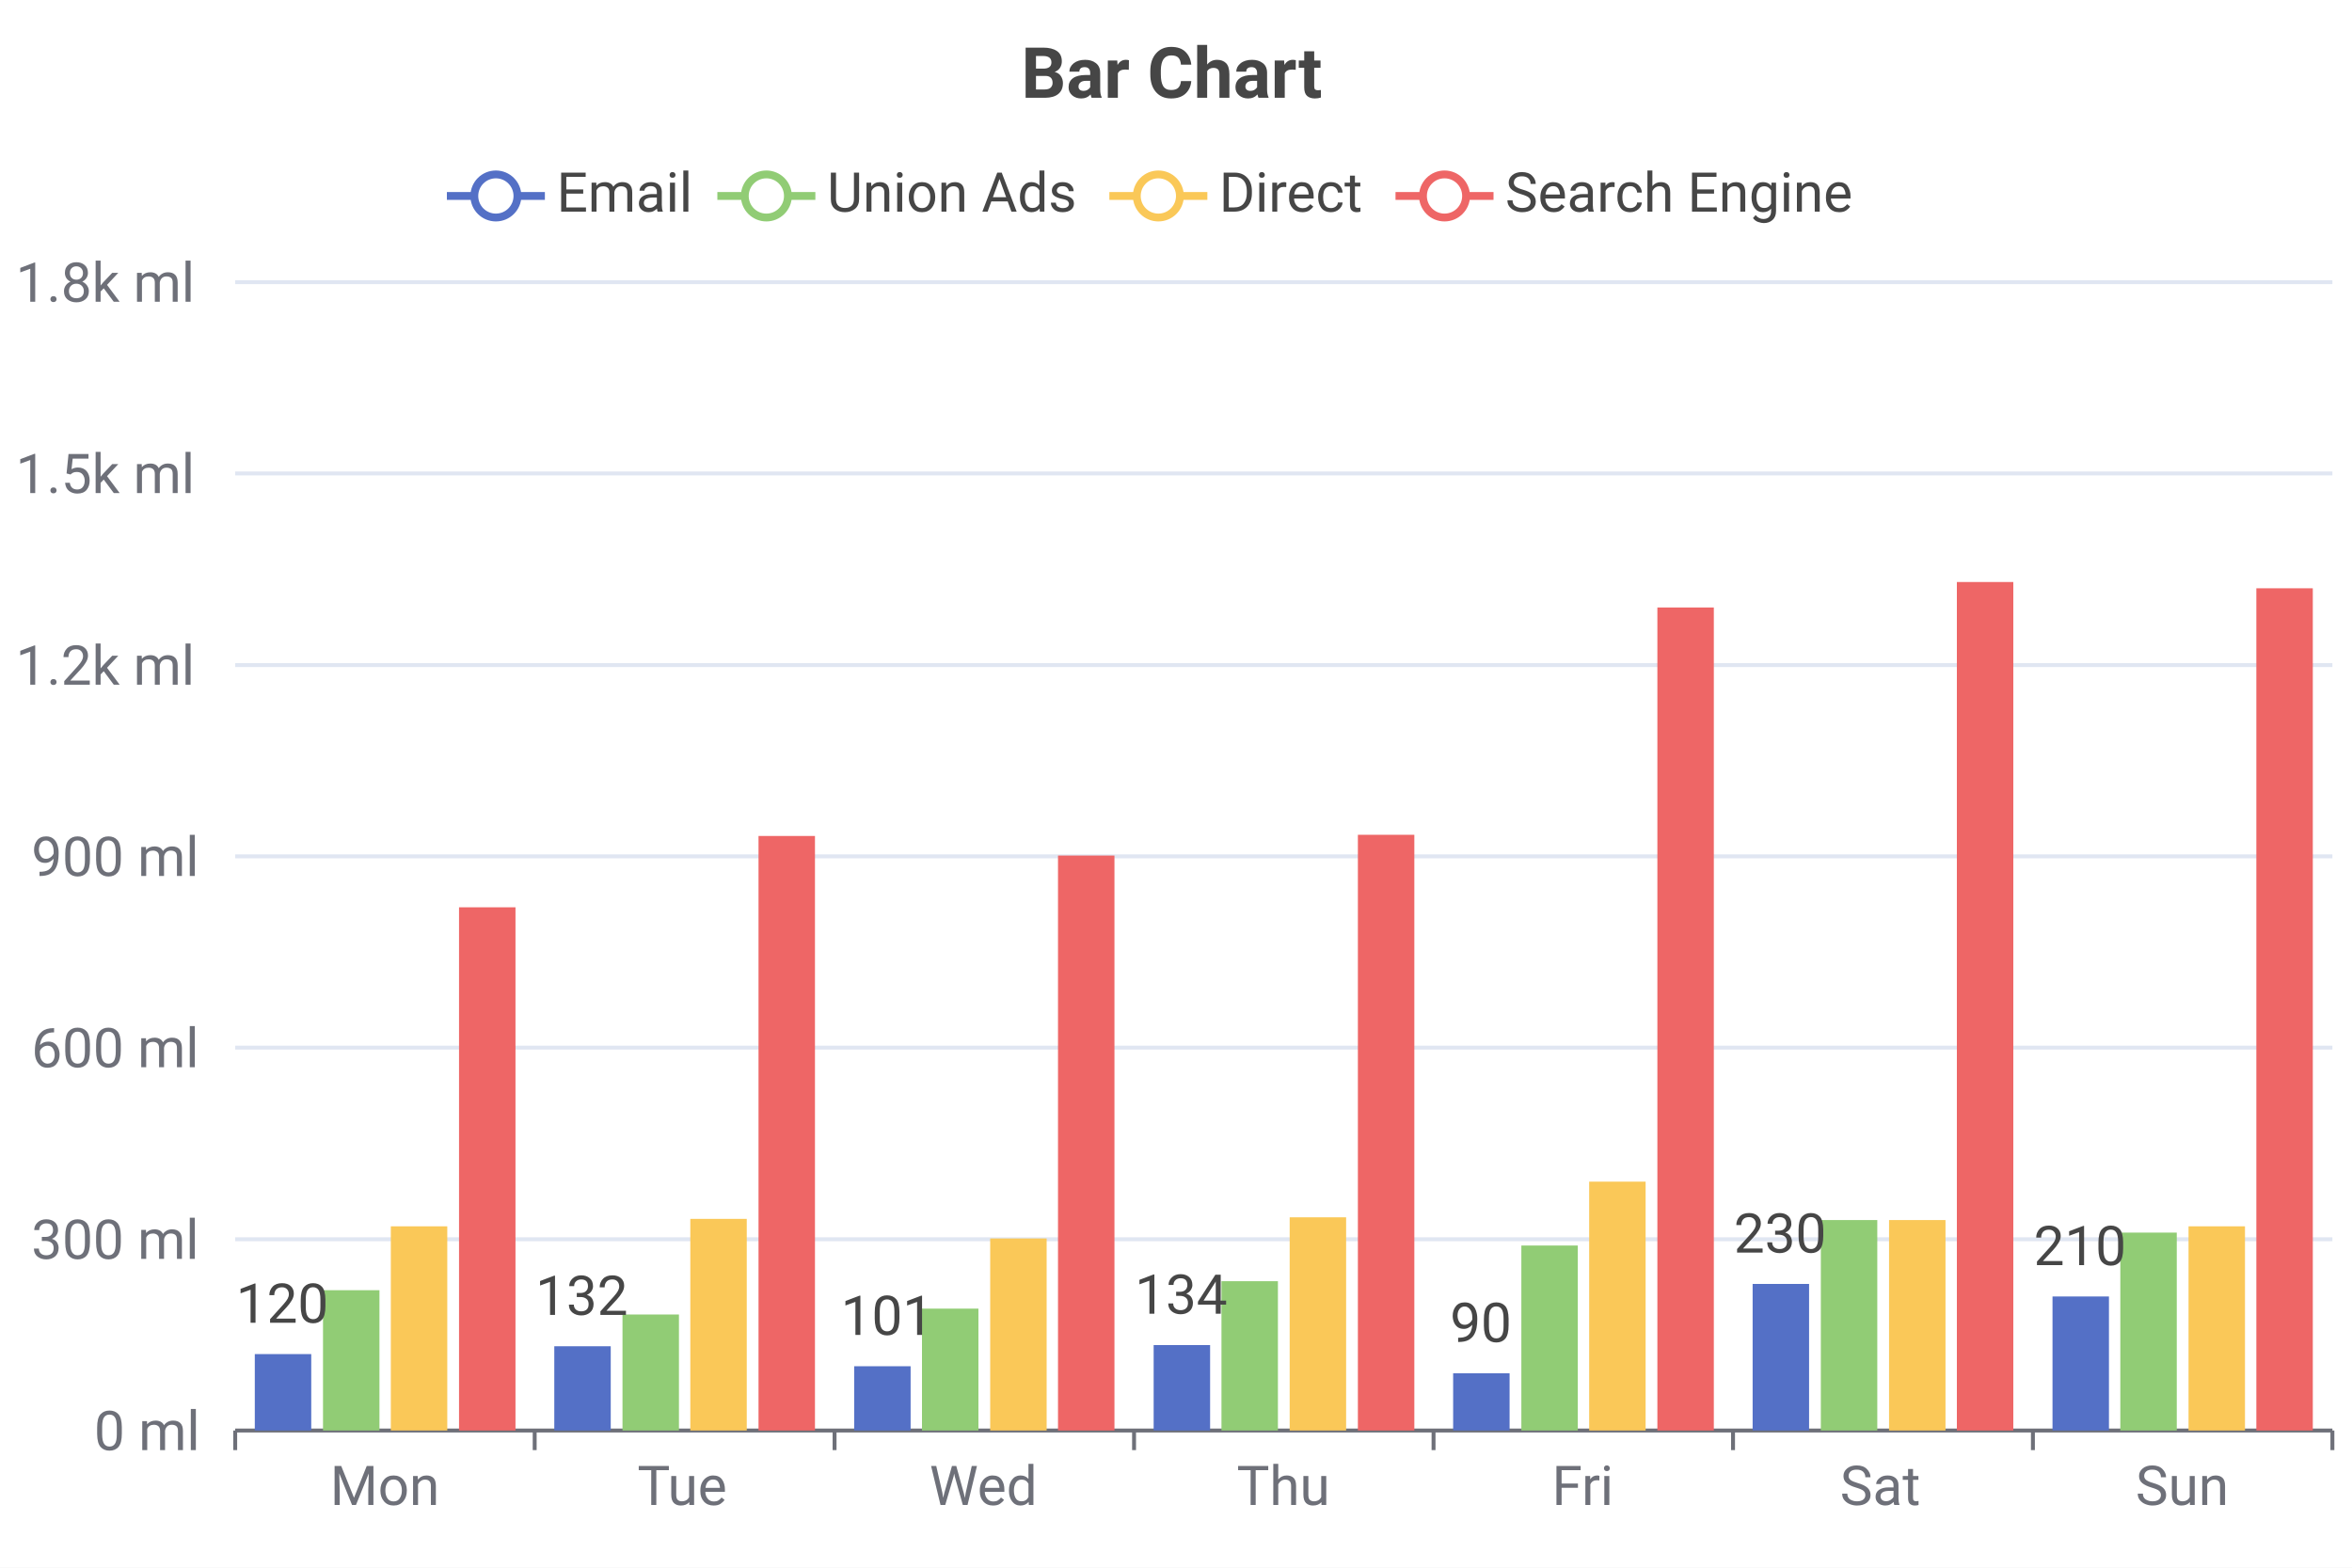
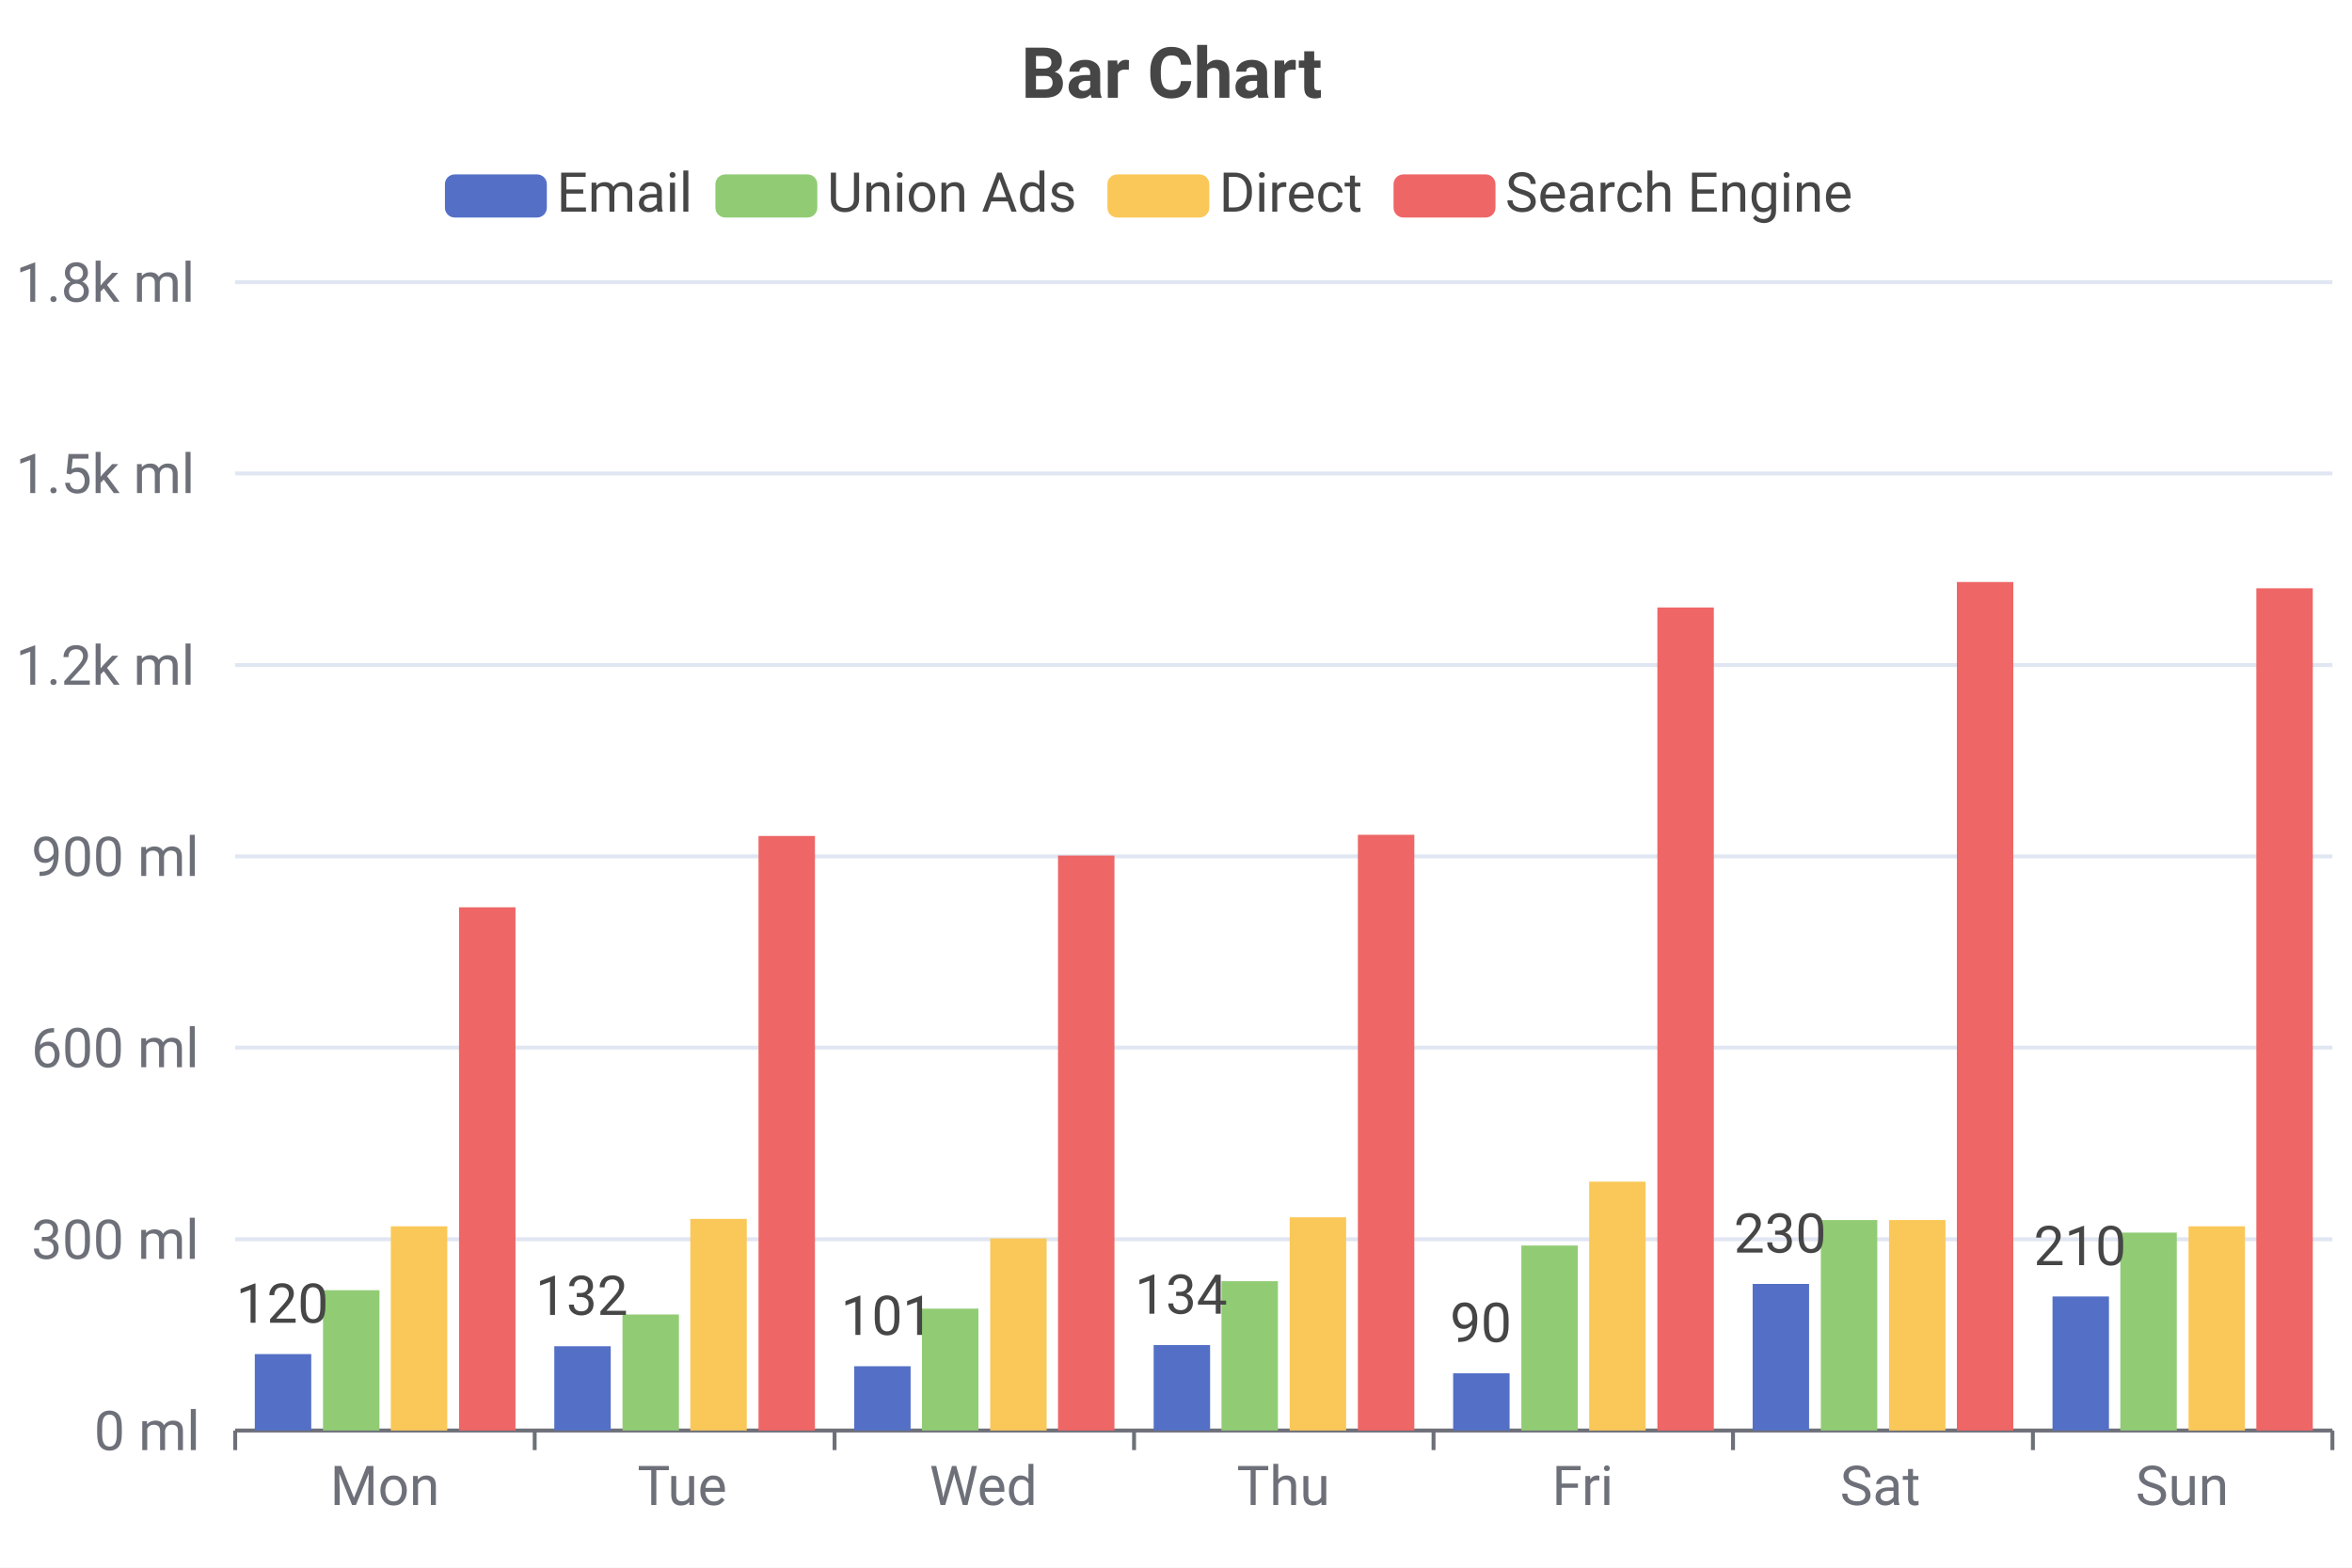
<svg xmlns="http://www.w3.org/2000/svg" width="600" height="400" viewBox="0 0 600 400">
  <rect x="0" y="0" width="600" height="400" fill="#FFFFFF" />
  <text font-size="18" x="260.5" y="5" dy="15" font-weight="bold" dominant-baseline="middle" font-family="Roboto" fill="#464646">
Bar Chart
</text>
  <g>
-     <line stroke-width="2" x1="114" y1="50" x2="139" y2="50" stroke="#5470C6" />
-     <circle cx="126.5" cy="50" r="5.5" stroke-width="2" stroke="#5470C6" fill="#FFFFFF" />
+     <rect x="114" y="45" width="25" height="10" rx="2" ry="2" stroke="#5470C6" fill="#5470C6" />
    <text font-size="14" x="142" y="54" font-family="Roboto" fill="#464646">
Email
</text>
  </g>
  <g>
-     <line stroke-width="2" x1="183" y1="50" x2="208" y2="50" stroke="#91CC75" />
-     <circle cx="195.5" cy="50" r="5.5" stroke-width="2" stroke="#91CC75" fill="#FFFFFF" />
+     <rect x="183" y="45" width="25" height="10" rx="2" ry="2" stroke="#91CC75" fill="#91CC75" />
    <text font-size="14" x="211" y="54" font-family="Roboto" fill="#464646">
Union Ads
</text>
  </g>
  <g>
-     <line stroke-width="2" x1="283" y1="50" x2="308" y2="50" stroke="#FAC858" />
-     <circle cx="295.5" cy="50" r="5.5" stroke-width="2" stroke="#FAC858" fill="#FFFFFF" />
+     <rect x="283" y="45" width="25" height="10" rx="2" ry="2" stroke="#FAC858" fill="#FAC858" />
    <text font-size="14" x="311" y="54" font-family="Roboto" fill="#464646">
Direct
</text>
  </g>
  <g>
-     <line stroke-width="2" x1="356" y1="50" x2="381" y2="50" stroke="#EE6666" />
-     <circle cx="368.5" cy="50" r="5.5" stroke-width="2" stroke="#EE6666" fill="#FFFFFF" />
+     <rect x="356" y="45" width="25" height="10" rx="2" ry="2" stroke="#EE6666" fill="#EE6666" />
    <text font-size="14" x="384" y="54" font-family="Roboto" fill="#464646">
Search Engine
</text>
  </g>
  <g stroke="#E0E6F2">
    <line stroke-width="1" x1="60" y1="72" x2="595" y2="72" />
    <line stroke-width="1" x1="60" y1="120.8" x2="595" y2="120.8" />
    <line stroke-width="1" x1="60" y1="169.7" x2="595" y2="169.7" />
    <line stroke-width="1" x1="60" y1="218.5" x2="595" y2="218.5" />
    <line stroke-width="1" x1="60" y1="267.3" x2="595" y2="267.3" />
    <line stroke-width="1" x1="60" y1="316.2" x2="595" y2="316.2" />
  </g>
  <g>
    <text font-size="14" x="4" y="77" font-family="Roboto" fill="#6E7079">
1.8k ml
</text>
    <text font-size="14" x="4" y="125.8" font-family="Roboto" fill="#6E7079">
1.5k ml
</text>
    <text font-size="14" x="4" y="174.7" font-family="Roboto" fill="#6E7079">
1.2k ml
</text>
    <text font-size="14" x="8" y="223.5" font-family="Roboto" fill="#6E7079">
900 ml
</text>
    <text font-size="14" x="8" y="272.3" font-family="Roboto" fill="#6E7079">
600 ml
</text>
    <text font-size="14" x="8" y="321.2" font-family="Roboto" fill="#6E7079">
300 ml
</text>
    <text font-size="14" x="24" y="370" font-family="Roboto" fill="#6E7079">
0 ml
</text>
  </g>
  <g>
    <g stroke="#6E7079">
      <line stroke-width="1" x1="60" y1="365" x2="595" y2="365" />
      <line stroke-width="1" x1="60" y1="365" x2="60" y2="370" />
      <line stroke-width="1" x1="136.4" y1="365" x2="136.4" y2="370" />
      <line stroke-width="1" x1="212.9" y1="365" x2="212.9" y2="370" />
      <line stroke-width="1" x1="289.3" y1="365" x2="289.3" y2="370" />
      <line stroke-width="1" x1="365.7" y1="365" x2="365.7" y2="370" />
      <line stroke-width="1" x1="442.1" y1="365" x2="442.1" y2="370" />
      <line stroke-width="1" x1="518.6" y1="365" x2="518.6" y2="370" />
      <line stroke-width="1" x1="595" y1="365" x2="595" y2="370" />
    </g>
    <text font-size="14" x="84.2" y="384" font-family="Roboto" fill="#6E7079">
Mon
</text>
    <text font-size="14" x="162.6" y="384" font-family="Roboto" fill="#6E7079">
Tue
</text>
    <text font-size="14" x="237.1" y="384" font-family="Roboto" fill="#6E7079">
Wed
</text>
    <text font-size="14" x="315.5" y="384" font-family="Roboto" fill="#6E7079">
Thu
</text>
    <text font-size="14" x="395.9" y="384" font-family="Roboto" fill="#6E7079">
Fri
</text>
    <text font-size="14" x="469.4" y="384" font-family="Roboto" fill="#6E7079">
Sat
</text>
    <text font-size="14" x="544.8" y="384" font-family="Roboto" fill="#6E7079">
Sun
</text>
  </g>
  <rect x="65" y="345.5" width="14.4" height="19.5" fill="#5470C6" />
  <rect x="141.4" y="343.5" width="14.4" height="21.5" fill="#5470C6" />
  <rect x="217.9" y="348.6" width="14.4" height="16.4" fill="#5470C6" />
  <rect x="294.3" y="343.2" width="14.4" height="21.8" fill="#5470C6" />
  <rect x="370.7" y="350.4" width="14.4" height="14.6" fill="#5470C6" />
  <rect x="447.1" y="327.6" width="14.4" height="37.4" fill="#5470C6" />
  <rect x="523.6" y="330.8" width="14.4" height="34.2" fill="#5470C6" />
  <rect x="82.4" y="329.2" width="14.4" height="35.8" fill="#91CC75" />
  <rect x="158.8" y="335.4" width="14.4" height="29.6" fill="#91CC75" />
  <rect x="235.2" y="333.9" width="14.4" height="31.1" fill="#91CC75" />
  <rect x="311.6" y="326.9" width="14.4" height="38.1" fill="#91CC75" />
  <rect x="388.1" y="317.8" width="14.4" height="47.2" fill="#91CC75" />
  <rect x="464.5" y="311.3" width="14.4" height="53.7" fill="#91CC75" />
  <rect x="540.9" y="314.5" width="14.4" height="50.5" fill="#91CC75" />
  <rect x="99.7" y="312.9" width="14.4" height="52.1" fill="#FAC858" />
  <rect x="176.1" y="311" width="14.4" height="54" fill="#FAC858" />
  <rect x="252.6" y="316" width="14.4" height="49" fill="#FAC858" />
  <rect x="329" y="310.6" width="14.4" height="54.4" fill="#FAC858" />
  <rect x="405.4" y="301.5" width="14.4" height="63.5" fill="#FAC858" />
  <rect x="481.9" y="311.3" width="14.4" height="53.7" fill="#FAC858" />
  <rect x="558.3" y="312.9" width="14.4" height="52.1" fill="#FAC858" />
  <rect x="117.1" y="231.5" width="14.4" height="133.5" fill="#EE6666" />
  <rect x="193.5" y="213.3" width="14.4" height="151.7" fill="#EE6666" />
  <rect x="269.9" y="218.3" width="14.4" height="146.7" fill="#EE6666" />
  <rect x="346.4" y="213" width="14.4" height="152" fill="#EE6666" />
  <rect x="422.8" y="155" width="14.4" height="210" fill="#EE6666" />
  <rect x="499.2" y="148.5" width="14.4" height="216.5" fill="#EE6666" />
  <rect x="575.6" y="150.1" width="14.4" height="214.9" fill="#EE6666" />
  <text font-size="14" x="72.2" y="345.5" dx="-12" dy="-8" font-family="Roboto" fill="#464646">
120
</text>
  <text font-size="14" x="148.6" y="343.5" dx="-12" dy="-8" font-family="Roboto" fill="#464646">
132
</text>
  <text font-size="14" x="225" y="348.6" dx="-10.5" dy="-8" font-family="Roboto" fill="#464646">
101
</text>
  <text font-size="14" x="301.5" y="343.2" dx="-12" dy="-8" font-family="Roboto" fill="#464646">
134
</text>
  <text font-size="14" x="377.9" y="350.4" dx="-8" dy="-8" font-family="Roboto" fill="#464646">
90
</text>
  <text font-size="14" x="454.3" y="327.6" dx="-12" dy="-8" font-family="Roboto" fill="#464646">
230
</text>
  <text font-size="14" x="530.8" y="330.8" dx="-12" dy="-8" font-family="Roboto" fill="#464646">
210
</text>
</svg>
